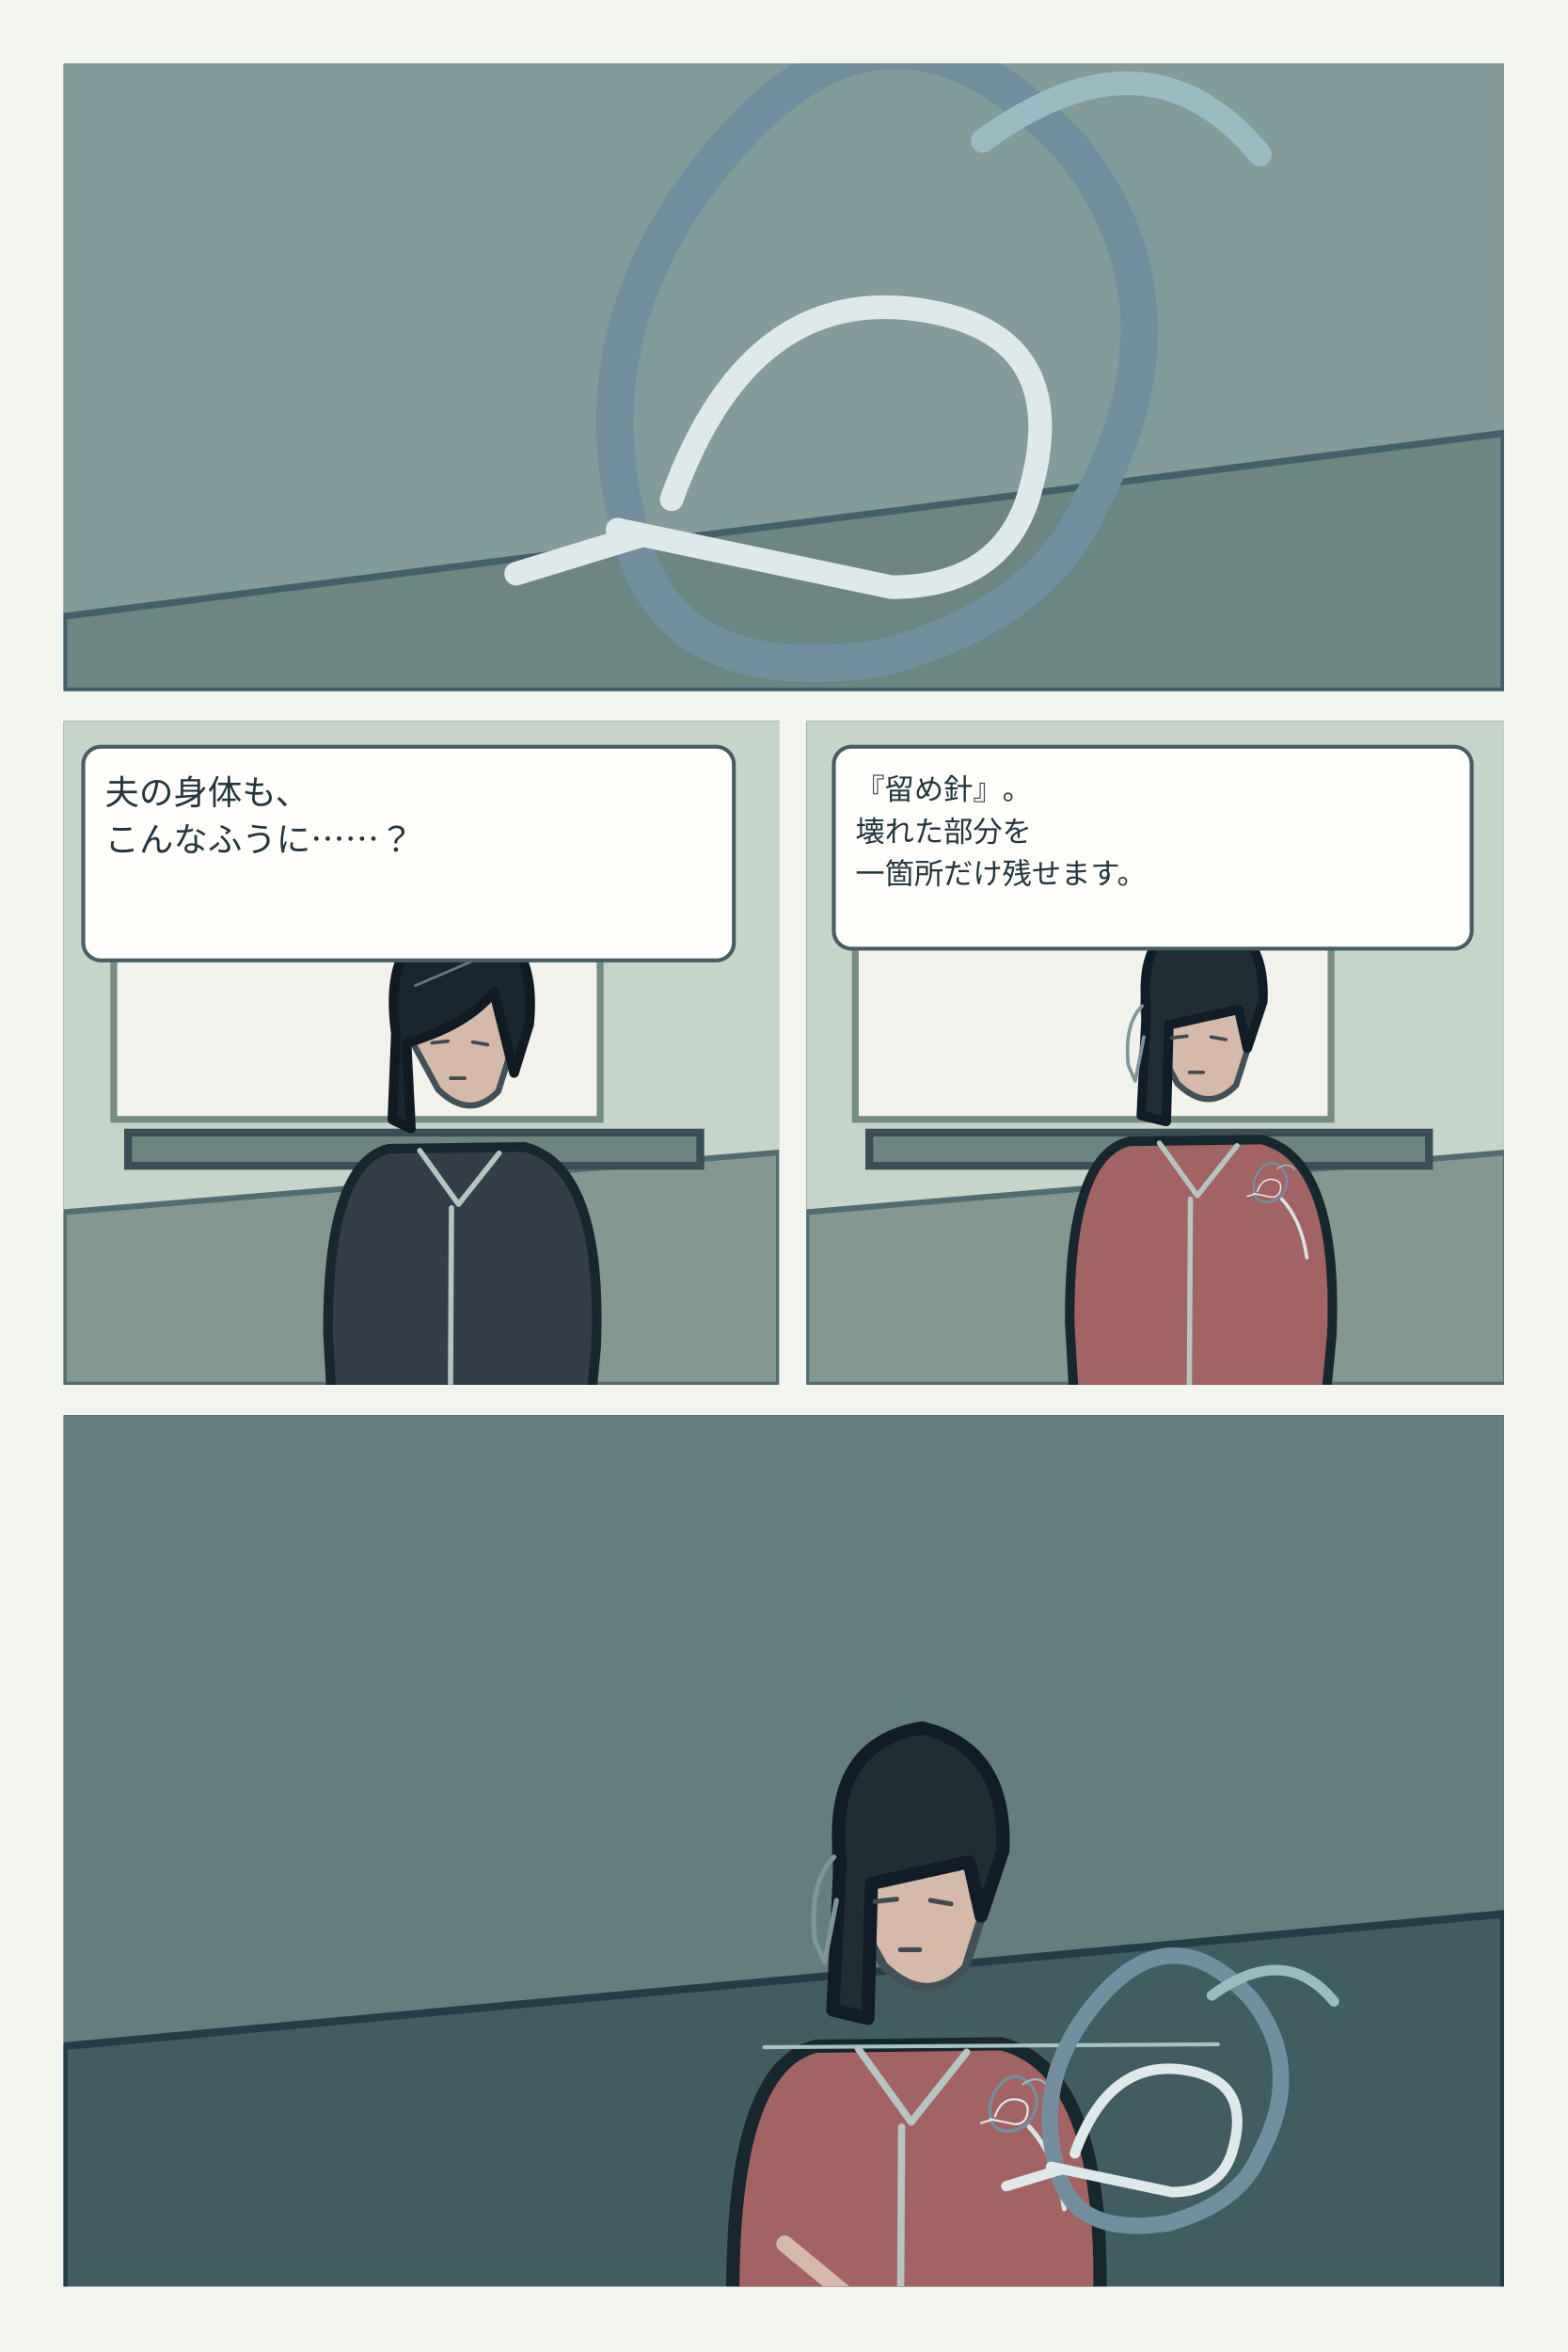
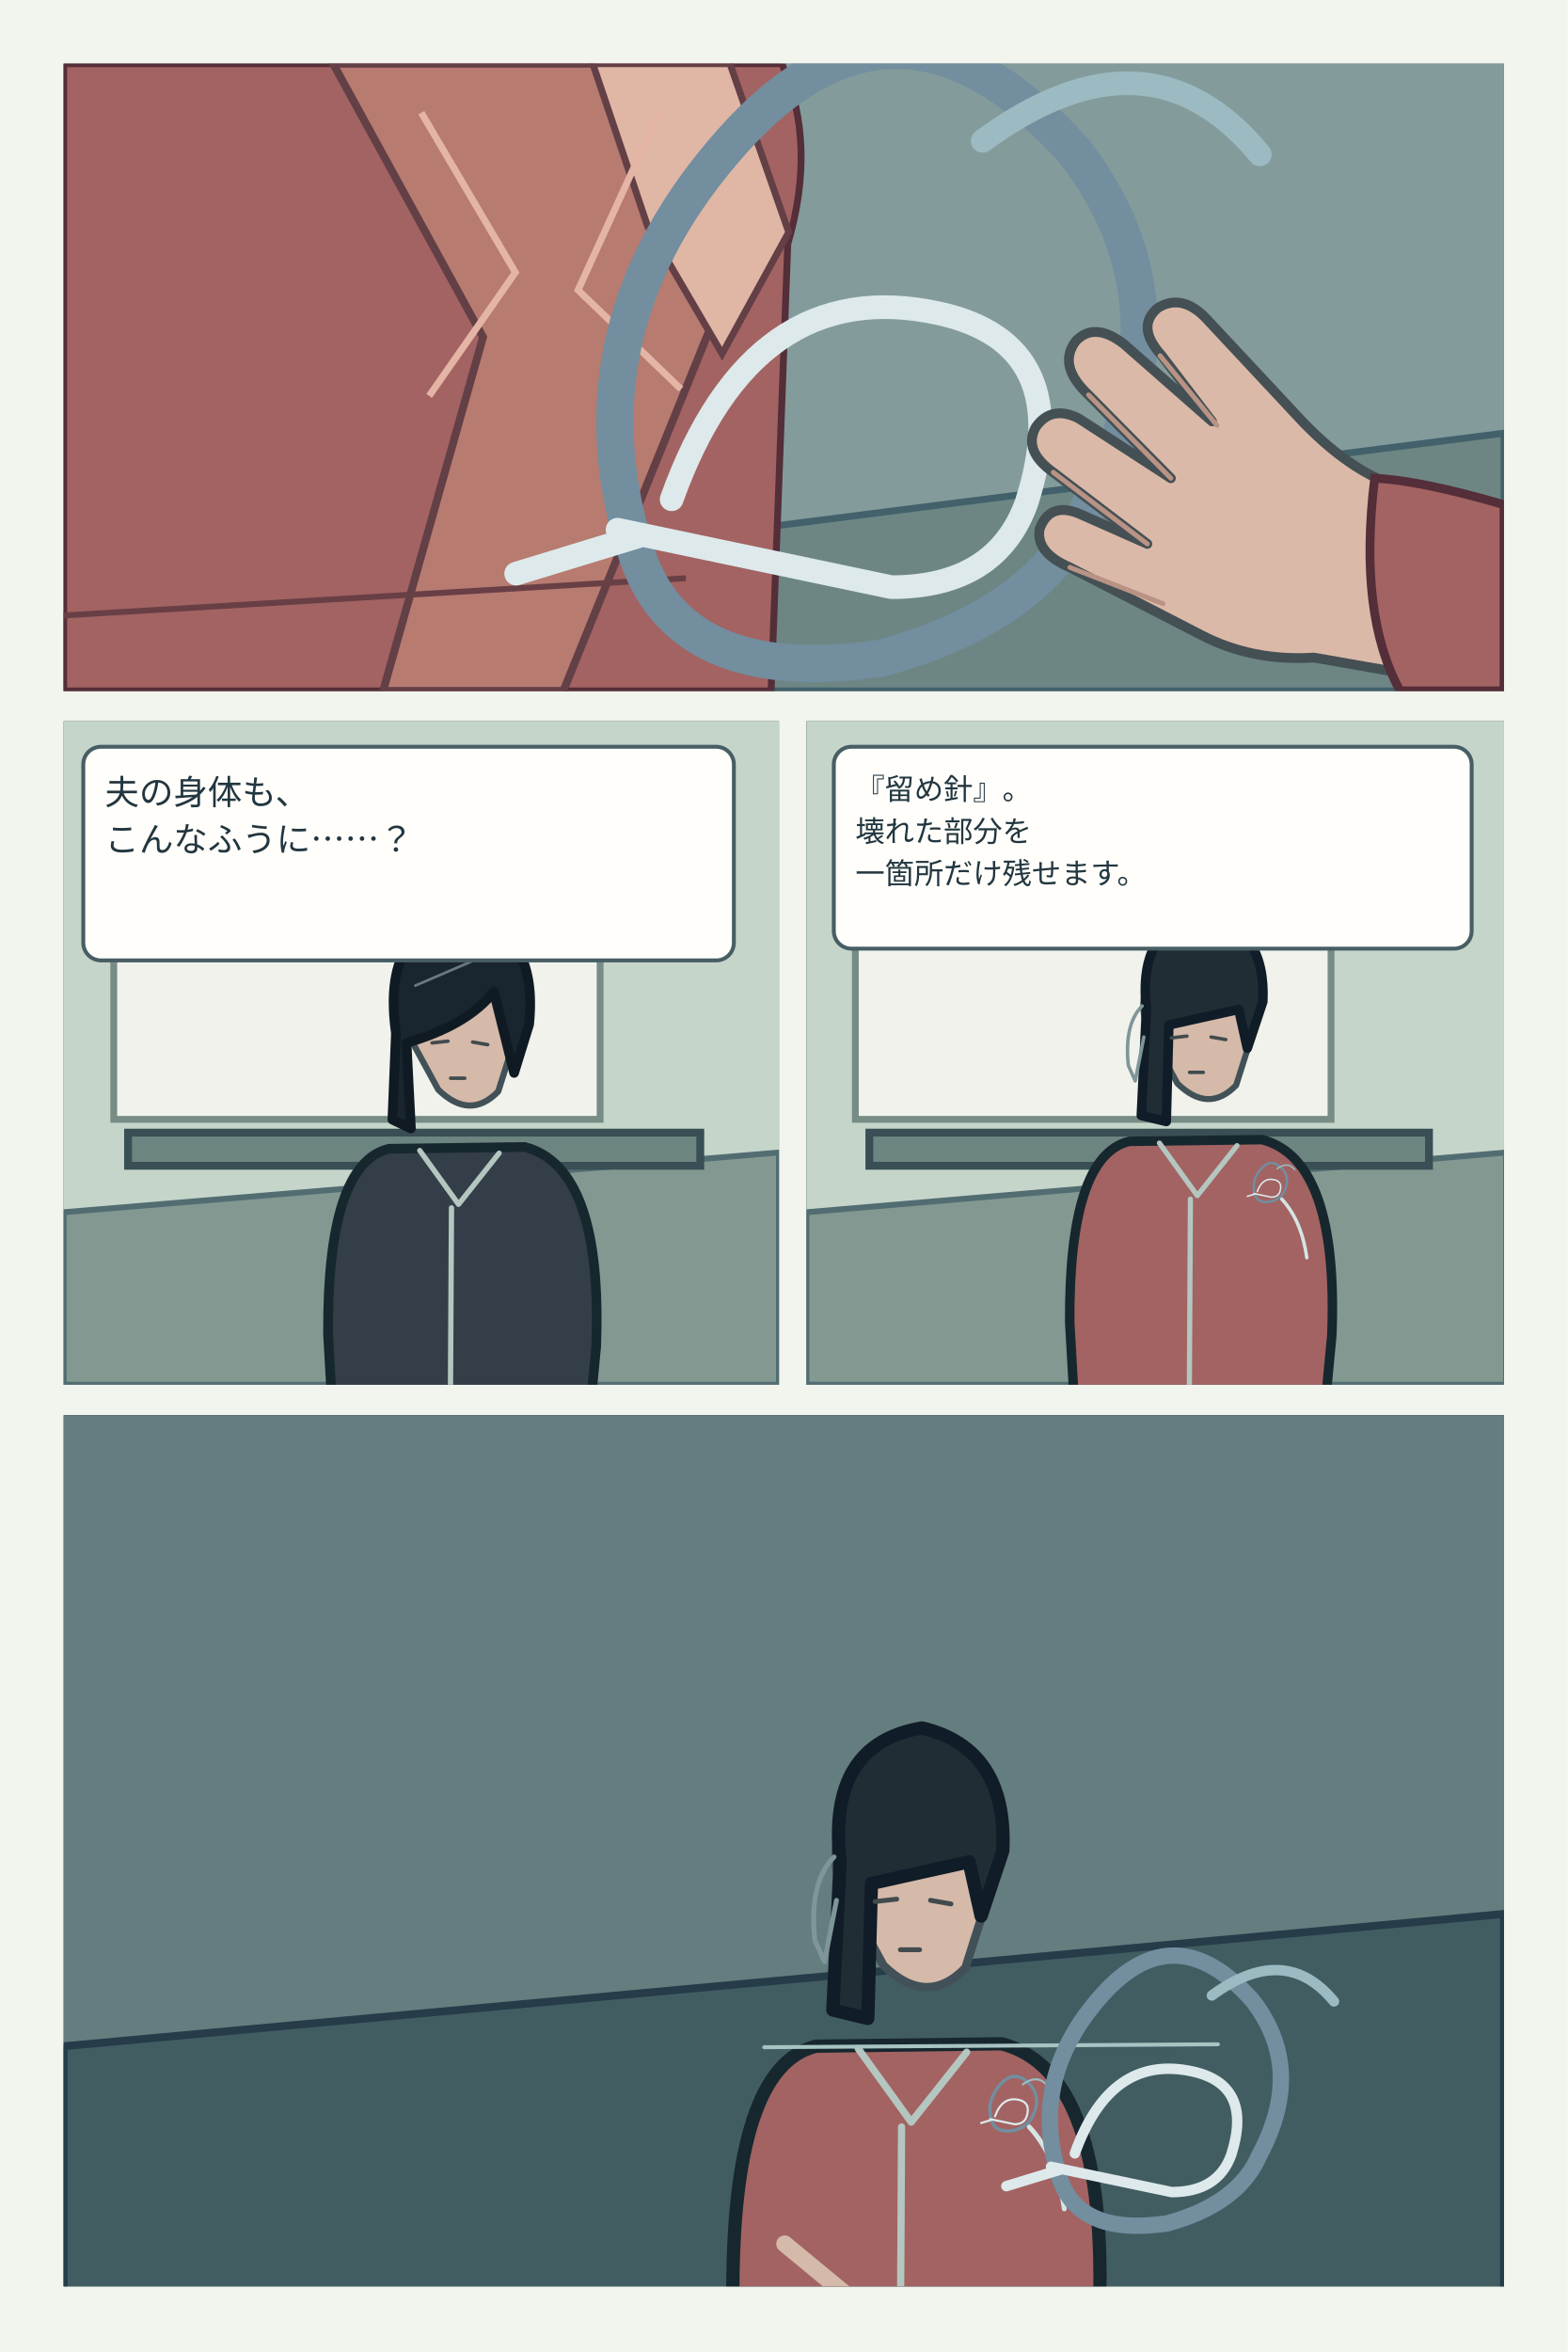
<svg xmlns="http://www.w3.org/2000/svg" width="1600" height="2400" viewBox="0 0 1600 2400">
  <defs>
    <linearGradient id="gray" x1="0" y1="0" x2="1" y2="1">
      <stop stop-color="#dee5db" />
      <stop offset=".5" stop-color="#a7bbb2" />
      <stop offset="1" stop-color="#455d63" />
    </linearGradient>
    <linearGradient id="metal" x1="0" y1="0" x2="1" y2="1">
      <stop stop-color="#dce5dc" />
      <stop offset=".42" stop-color="#a3baba" />
      <stop offset="1" stop-color="#526d78" />
    </linearGradient>
    <pattern id="grain" width="16" height="16" patternUnits="userSpaceOnUse">
      <circle cx="3" cy="4" r="1.3" fill="#536d70" opacity=".18" />
    </pattern>
    <pattern id="mesh" width="37" height="44" patternUnits="userSpaceOnUse">
      <path d="M-3 0L37 44M0 44L37 0" stroke="#708b8d" stroke-width="2" fill="none" />
    </pattern>
  </defs>
  <rect x="0" y="0" width="1600" height="2400" rx="0" fill="#f2f4ee" stroke="none" stroke-width="0" />
  <g id="p20-01-pin">
    <svg x="65" y="65" width="1470" height="640" viewBox="0 0 1470 640">
      <rect x="1" y="1" width="1468" height="638" rx="0" fill="#e3eae2" stroke="#192b35" stroke-width="8" />
      <rect x="0" y="0" width="1470" height="640" rx="0" fill="#839b9b" stroke="none" stroke-width="0" />
      <path d="M0 564L1470 377V640H0Z" fill="#6d8684" stroke="#42616b" stroke-width="7" stroke-linejoin="round" stroke-linecap="round" />
+       <path d="M0 0H733Q769 82 739 184L722 640H0Z" fill="#a26362" stroke="#542e38" stroke-width="7" />
+       <path d="M275 0L541 0L661 267L510 640L326 640L428 279Z" fill="#b77b70" stroke="#633f46" stroke-width="8" />
+       <path d="M540 0L680 0L740 172L672 296L596 166Z" fill="#e0b7a5" stroke="#633f46" stroke-width="7" />
+       <path d="M0 563L635 525" stroke="#683f45" stroke-width="6" fill="none" />
+       <path d="M365 50L461 213L373 339M607 51L525 231L630 332" stroke="#e4b4a5" stroke-width="7" fill="none" />
      <g transform="translate(793 303) scale(3.45)">
        <path d="M-61 55Q-81-10-32-65Q17-120 69-62Q105-16 74 42Q60 75 12 88Q-49 97-61 55Z" fill="none" stroke="#728e9f" stroke-width="11" stroke-linejoin="round" stroke-linecap="round" />
        <path d="M-50 41Q-26-26 29-14Q70-5 55 42Q46 67 15 67L-66 50M-60 52L-96 63" fill="none" stroke="#dde9eb" stroke-width="7" stroke-linejoin="round" stroke-linecap="round" />
        <path d="M42-65Q91-101 124-61" fill="none" stroke="#9cbac2" stroke-width="7" stroke-linejoin="round" stroke-linecap="round" />
      </g>
+       <path d="M1470 486L1347 426Q1307 409 1266 367L1167 261Q1142 234 1117 249Q1094 268 1120 297L1172 365L1082 286Q1052 263 1033 283Q1014 308 1046 338L1130 423L1036 362Q1008 348 992 371Q979 395 1010 417L1106 490L1036 459Q1006 447 996 475Q992 499 1027 514L1161 583Q1213 610 1276 606L1470 640Z" fill="#dbb9a8" stroke="#445054" stroke-width="10" stroke-linejoin="round" stroke-linecap="round" />
+       <path d="M1119 298L1177 369M1046 338L1130 423M1010 417L1106 490M1027 514L1122 551" fill="none" stroke="#b99385" stroke-width="5" stroke-linecap="round" />
+       <path d="M1338 423Q1384 425 1470 450V640H1364Q1321 562 1338 423Z" fill="#a26362" stroke="#542e38" stroke-width="9" />
    </svg>
  </g>
  <g id="p20-02-nagi-ability">
    <svg x="823" y="736" width="712" height="677" viewBox="0 0 712 677">
      <rect x="1" y="1" width="710" height="675" rx="0" fill="#e3eae2" stroke="#192b35" stroke-width="8" />
      <rect x="0" y="0" width="714" height="677" rx="0" fill="#c5d5ca" stroke="none" stroke-width="0" />
      <rect x="49.98" y="74.47" width="485.52" height="331.73" rx="0" fill="#f0f2eb" stroke="#788c86" stroke-width="7" />
      <path d="M0 500.98L714 440.05V677H0Z" fill="#839891" stroke="#526d72" stroke-width="6" stroke-linejoin="round" stroke-linecap="round" />
      <rect x="64.26" y="419.74" width="571.2" height="33.85" rx="0" fill="#6c8580" stroke="#394f55" stroke-width="8" />
      <g transform="translate(399 448) scale(0.88)">
        <path d="M-79-22Q-149-5-148 188L-134 433L134 433L156 203Q164-1 75-24Z" fill="#a26362" stroke="#17272e" stroke-width="11" stroke-linejoin="round" stroke-linecap="round" />
        <path d="M-44-20L0 41L46-17M-8 45L-10 400" fill="none" stroke="#b4c6c0" stroke-width="6" stroke-linejoin="round" stroke-linecap="round" />
        <path d="M-59-155Q-77-220-7-232Q70-227 65-150L45-87Q13-54-23-89Z" fill="#d5b9a9" stroke="#415157" stroke-width="7" stroke-linejoin="round" stroke-linecap="round" />
        <path d="M-59-175Q-70-273 9-286Q80-269 76-184L58-130L48-175L-33-157L-36-45L-65-52Z" fill="#202d35" stroke="#101c27" stroke-width="11" stroke-linejoin="round" stroke-linecap="round" />
        <path d="M-64-179Q-85-158-80-110L-72-92L-62-143" fill="none" stroke="#7f9699" stroke-width="4" stroke-linejoin="round" stroke-linecap="round" />
        <path d="M-30-142L-12-144M16-143L33-140M-9-102L7-102" fill="none" stroke="#414b4d" stroke-width="4" stroke-linejoin="round" stroke-linecap="round" />
        <g transform="translate(82 26) scale(0.25)">
          <path d="M-61 55Q-81-10-32-65Q17-120 69-62Q105-16 74 42Q60 75 12 88Q-49 97-61 55Z" fill="none" stroke="#728e9f" stroke-width="11" stroke-linejoin="round" stroke-linecap="round" />
          <path d="M-50 41Q-26-26 29-14Q70-5 55 42Q46 67 15 67L-66 50M-60 52L-96 63" fill="none" stroke="#dde9eb" stroke-width="7" stroke-linejoin="round" stroke-linecap="round" />
          <path d="M42-65Q91-101 124-61" fill="none" stroke="#9cbac2" stroke-width="7" stroke-linejoin="round" stroke-linecap="round" />
        </g>
        <path d="M98 45Q121 70 127 113" fill="none" stroke="#d4e5e4" stroke-width="4" stroke-linejoin="round" stroke-linecap="round" />
      </g>
      <rect x="28" y="26" width="651" height="206" rx="18" fill="#fffefa" stroke="#475e64" stroke-width="4" />
      <text x="50" y="80" font-family="Noto Sans CJK JP, Noto Sans JP, sans-serif" font-weight="500" font-size="30" fill="#223640">『留め針』。</text>
      <text x="50" y="123" font-family="Noto Sans CJK JP, Noto Sans JP, sans-serif" font-weight="500" font-size="30" fill="#223640">壊れた部分を</text>
      <text x="50" y="166" font-family="Noto Sans CJK JP, Noto Sans JP, sans-serif" font-weight="500" font-size="30" fill="#223640">一箇所だけ残せます。</text>
    </svg>
  </g>
  <g id="p20-03-aki-question">
    <svg x="65" y="736" width="730" height="677" viewBox="0 0 730 677">
      <rect x="1" y="1" width="728" height="675" rx="0" fill="#e3eae2" stroke="#192b35" stroke-width="8" />
      <rect x="0" y="0" width="730" height="677" rx="0" fill="#c5d5ca" stroke="none" stroke-width="0" />
      <rect x="51.1" y="74.47" width="496.4" height="331.73" rx="0" fill="#f0f2eb" stroke="#788c86" stroke-width="7" />
      <path d="M0 500.98L730 440.05V677H0Z" fill="#839891" stroke="#526d72" stroke-width="6" stroke-linejoin="round" stroke-linecap="round" />
      <rect x="65.7" y="419.74" width="584" height="33.85" rx="0" fill="#6c8580" stroke="#394f55" stroke-width="8" />
      <g transform="translate(403 456) scale(0.9)">
        <path d="M-79-22Q-149-5-148 188L-134 433L134 433L156 203Q164-1 75-24Z" fill="#343e48" stroke="#17272e" stroke-width="11" stroke-linejoin="round" stroke-linecap="round" />
        <path d="M-44-20L0 41L46-17M-8 45L-10 400" fill="none" stroke="#b4c6c0" stroke-width="6" stroke-linejoin="round" stroke-linecap="round" />
        <path d="M-59-155Q-77-220-7-232Q70-227 65-150L45-87Q13-54-23-89Z" fill="#d5b9a9" stroke="#415157" stroke-width="7" stroke-linejoin="round" stroke-linecap="round" />
        <path d="M-71-153Q-88-274 4-286Q91-272 80-163L63-108L40-200Q10-162-59-142L-54-45L-75-55Z" fill="#19252f" stroke="#101a23" stroke-width="11" stroke-linejoin="round" stroke-linecap="round" />
        <path d="M-49-207L44-247" fill="none" stroke="#697980" stroke-width="3" stroke-linejoin="round" stroke-linecap="round" />
        <path d="M-30-142L-12-144M16-143L33-140M-9-102L7-102" fill="none" stroke="#414b4d" stroke-width="4" stroke-linejoin="round" stroke-linecap="round" />
      </g>
      <rect x="20" y="26" width="664" height="218" rx="18" fill="#fffefa" stroke="#475e64" stroke-width="4" />
      <text x="42" y="85" font-family="Noto Sans CJK JP, Noto Sans JP, sans-serif" font-weight="500" font-size="35" fill="#223640">夫の身体も、</text>
      <text x="42" y="133" font-family="Noto Sans CJK JP, Noto Sans JP, sans-serif" font-weight="500" font-size="35" fill="#223640">こんなふうに……？</text>
    </svg>
  </g>
  <g id="p20-04-silence">
    <svg x="65" y="1444" width="1470" height="889" viewBox="0 0 1470 889">
      <rect x="1" y="1" width="1468" height="887" rx="0" fill="#e3eae2" stroke="#192b35" stroke-width="8" />
      <rect x="0" y="0" width="1470" height="904" rx="0" fill="#647d7e" stroke="none" stroke-width="0" />
      <path d="M0 644L1470 509V904H0Z" fill="#415d62" stroke="#263c49" stroke-width="8" stroke-linejoin="round" stroke-linecap="round" />
      <g transform="translate(865 671) scale(1.23)">
        <path d="M-79-22Q-149-5-148 188L-134 433L134 433L156 203Q164-1 75-24Z" fill="#a26362" stroke="#17272e" stroke-width="11" stroke-linejoin="round" stroke-linecap="round" />
        <path d="M-44-20L0 41L46-17M-8 45L-10 400" fill="none" stroke="#b4c6c0" stroke-width="6" stroke-linejoin="round" stroke-linecap="round" />
        <path d="M-59-155Q-77-220-7-232Q70-227 65-150L45-87Q13-54-23-89Z" fill="#d5b9a9" stroke="#415157" stroke-width="7" stroke-linejoin="round" stroke-linecap="round" />
        <path d="M-59-175Q-70-273 9-286Q80-269 76-184L58-130L48-175L-33-157L-36-45L-65-52Z" fill="#202d35" stroke="#101c27" stroke-width="11" stroke-linejoin="round" stroke-linecap="round" />
        <path d="M-64-179Q-85-158-80-110L-72-92L-62-143" fill="none" stroke="#7f9699" stroke-width="4" stroke-linejoin="round" stroke-linecap="round" />
        <path d="M-30-142L-12-144M16-143L33-140M-9-102L7-102" fill="none" stroke="#414b4d" stroke-width="4" stroke-linejoin="round" stroke-linecap="round" />
        <g transform="translate(82 26) scale(0.25)">
          <path d="M-61 55Q-81-10-32-65Q17-120 69-62Q105-16 74 42Q60 75 12 88Q-49 97-61 55Z" fill="none" stroke="#728e9f" stroke-width="11" stroke-linejoin="round" stroke-linecap="round" />
          <path d="M-50 41Q-26-26 29-14Q70-5 55 42Q46 67 15 67L-66 50M-60 52L-96 63" fill="none" stroke="#dde9eb" stroke-width="7" stroke-linejoin="round" stroke-linecap="round" />
          <path d="M42-65Q91-101 124-61" fill="none" stroke="#9cbac2" stroke-width="7" stroke-linejoin="round" stroke-linecap="round" />
        </g>
        <path d="M98 45Q121 70 127 113" fill="none" stroke="#d4e5e4" stroke-width="4" stroke-linejoin="round" stroke-linecap="round" />
        <path d="M-105 142L-19 213L96 256" fill="none" stroke="#d5b9a9" stroke-width="14" stroke-linejoin="round" stroke-linecap="round" />
        <g transform="translate(95 264) scale(0.35)">
          <path d="M-61 55Q-81-10-32-65Q17-120 69-62Q105-16 74 42Q60 75 12 88Q-49 97-61 55Z" fill="none" stroke="#728e9f" stroke-width="11" stroke-linejoin="round" stroke-linecap="round" />
          <path d="M-50 41Q-26-26 29-14Q70-5 55 42Q46 67 15 67L-66 50M-60 52L-96 63" fill="none" stroke="#dde9eb" stroke-width="7" stroke-linejoin="round" stroke-linecap="round" />
          <path d="M42-65Q91-101 124-61" fill="none" stroke="#9cbac2" stroke-width="7" stroke-linejoin="round" stroke-linecap="round" />
        </g>
      </g>
      <path d="M715 645L1178 642" fill="none" stroke="#a7c3c2" stroke-width="4" stroke-linejoin="round" stroke-linecap="round" />
      <g transform="translate(1108 691) scale(1.52)">
        <path d="M-61 55Q-81-10-32-65Q17-120 69-62Q105-16 74 42Q60 75 12 88Q-49 97-61 55Z" fill="none" stroke="#728e9f" stroke-width="11" stroke-linejoin="round" stroke-linecap="round" />
        <path d="M-50 41Q-26-26 29-14Q70-5 55 42Q46 67 15 67L-66 50M-60 52L-96 63" fill="none" stroke="#dde9eb" stroke-width="7" stroke-linejoin="round" stroke-linecap="round" />
        <path d="M42-65Q91-101 124-61" fill="none" stroke="#9cbac2" stroke-width="7" stroke-linejoin="round" stroke-linecap="round" />
      </g>
    </svg>
  </g>
</svg>
